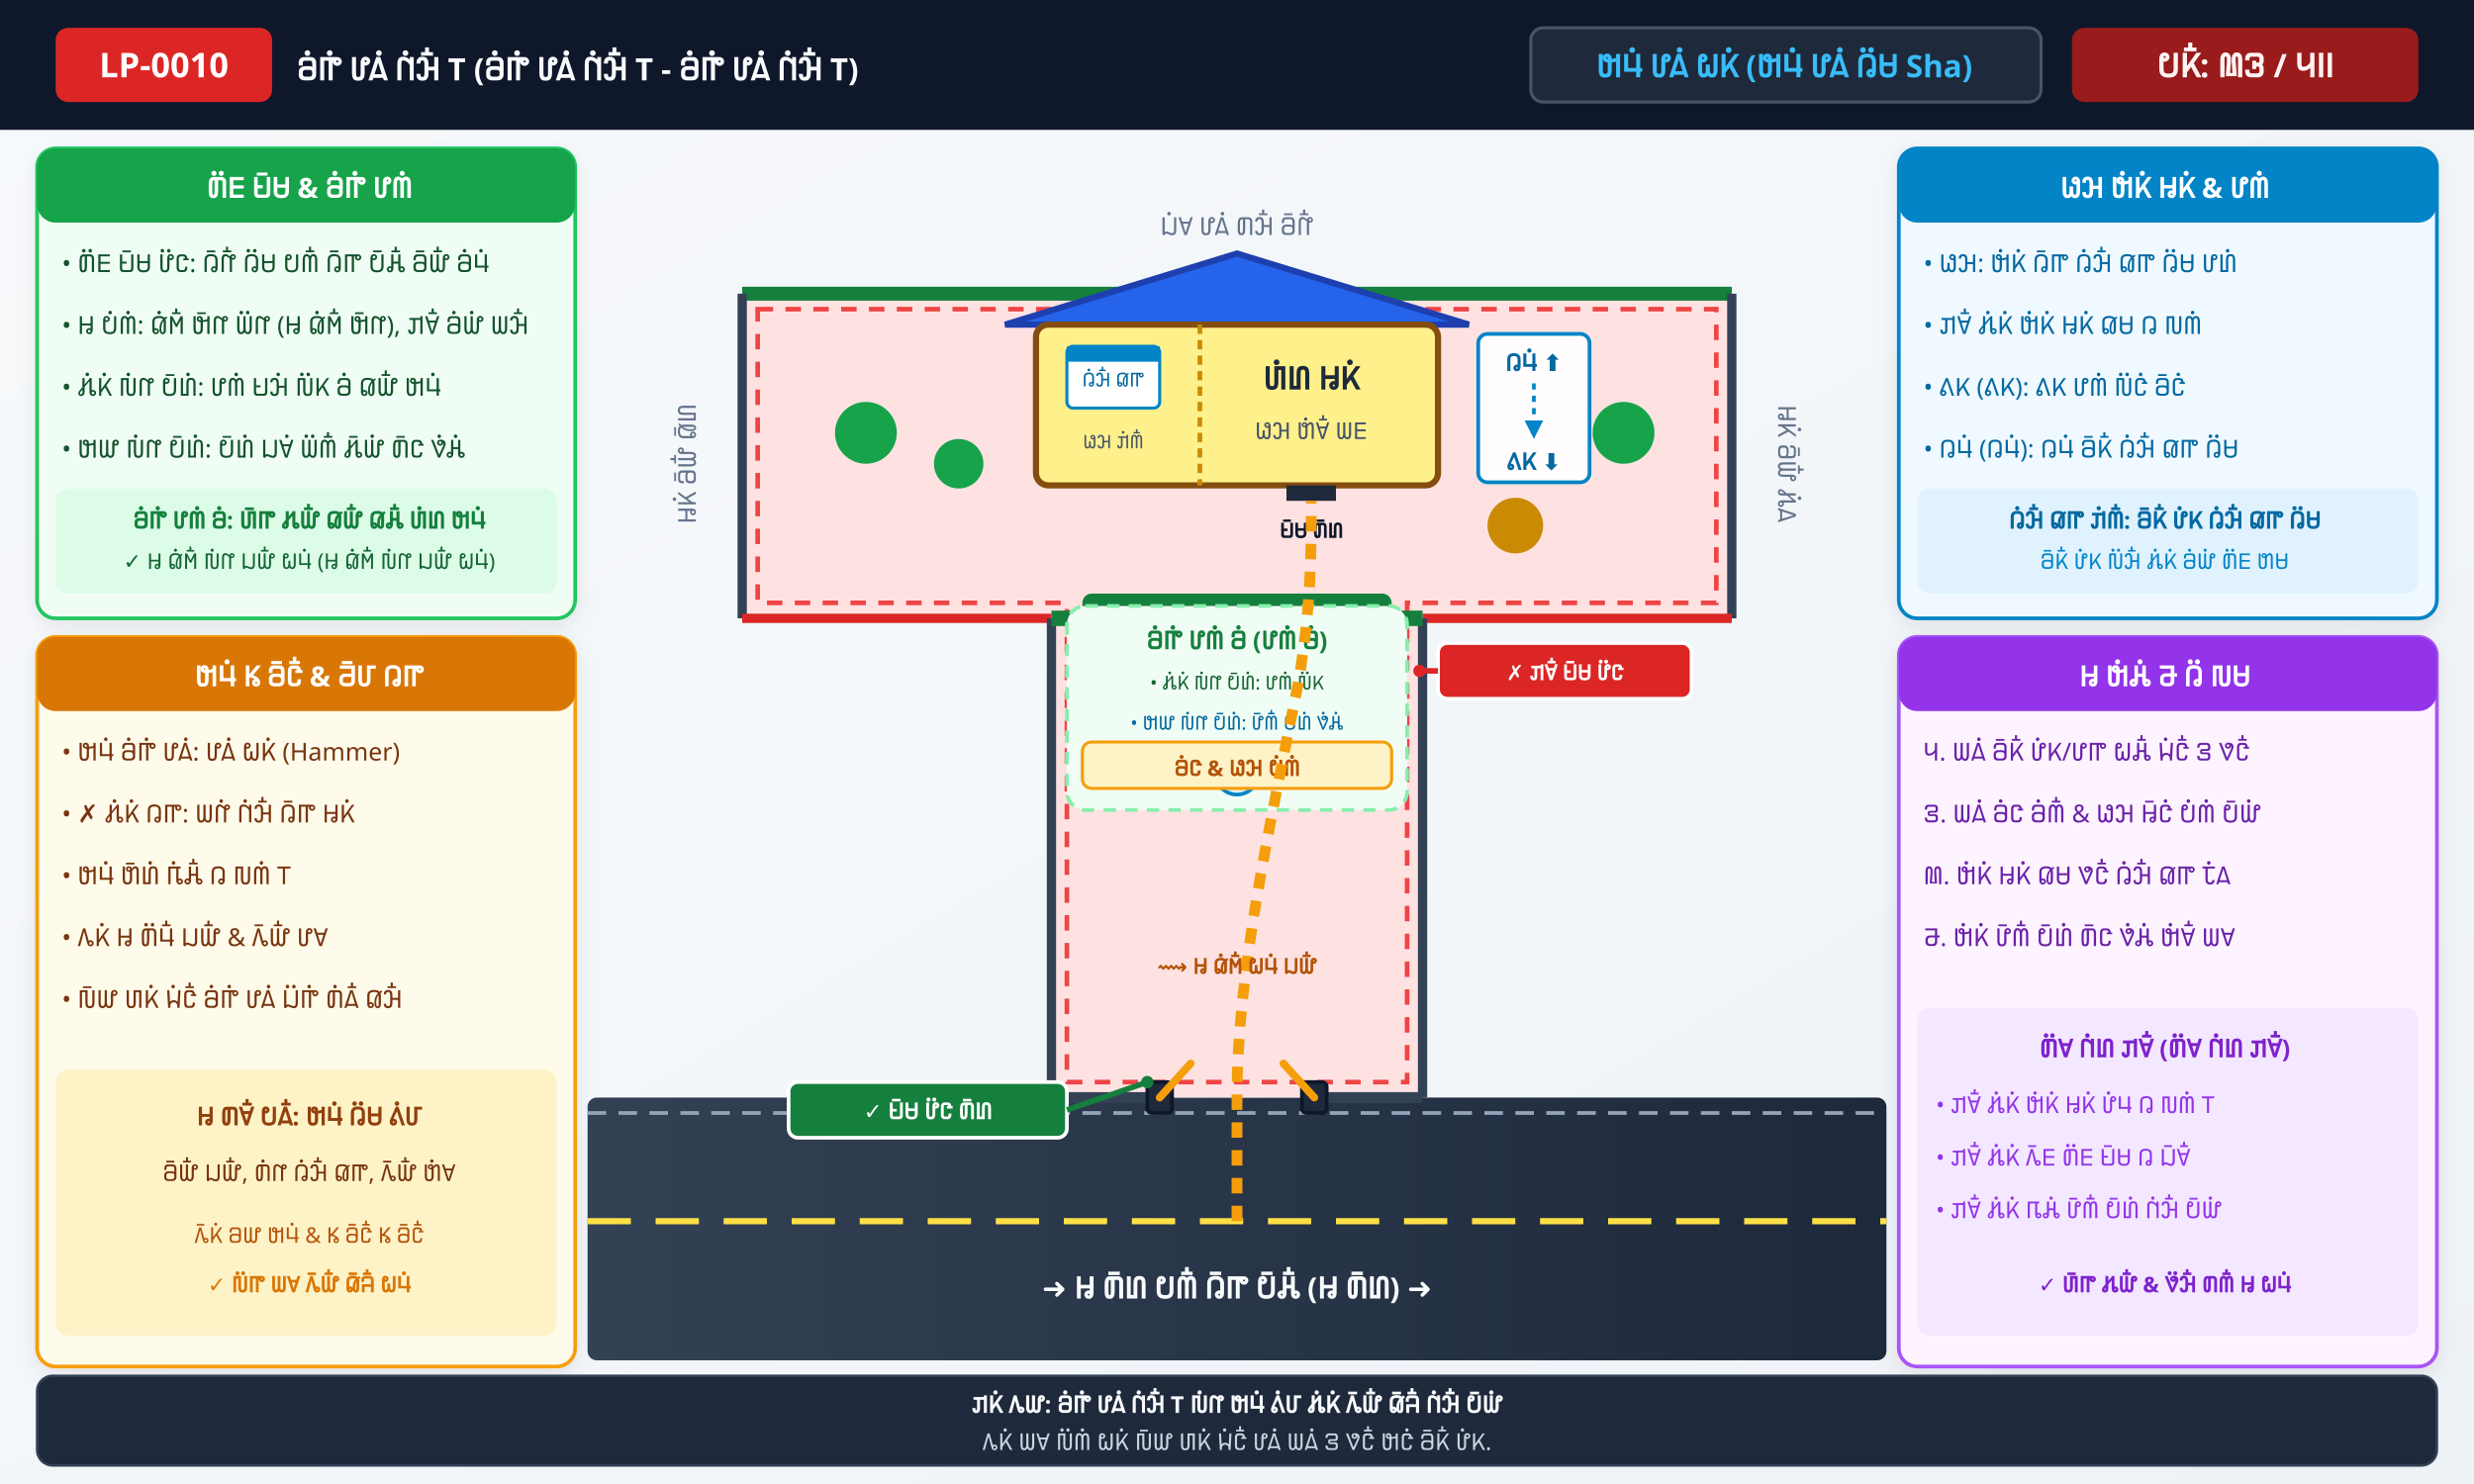
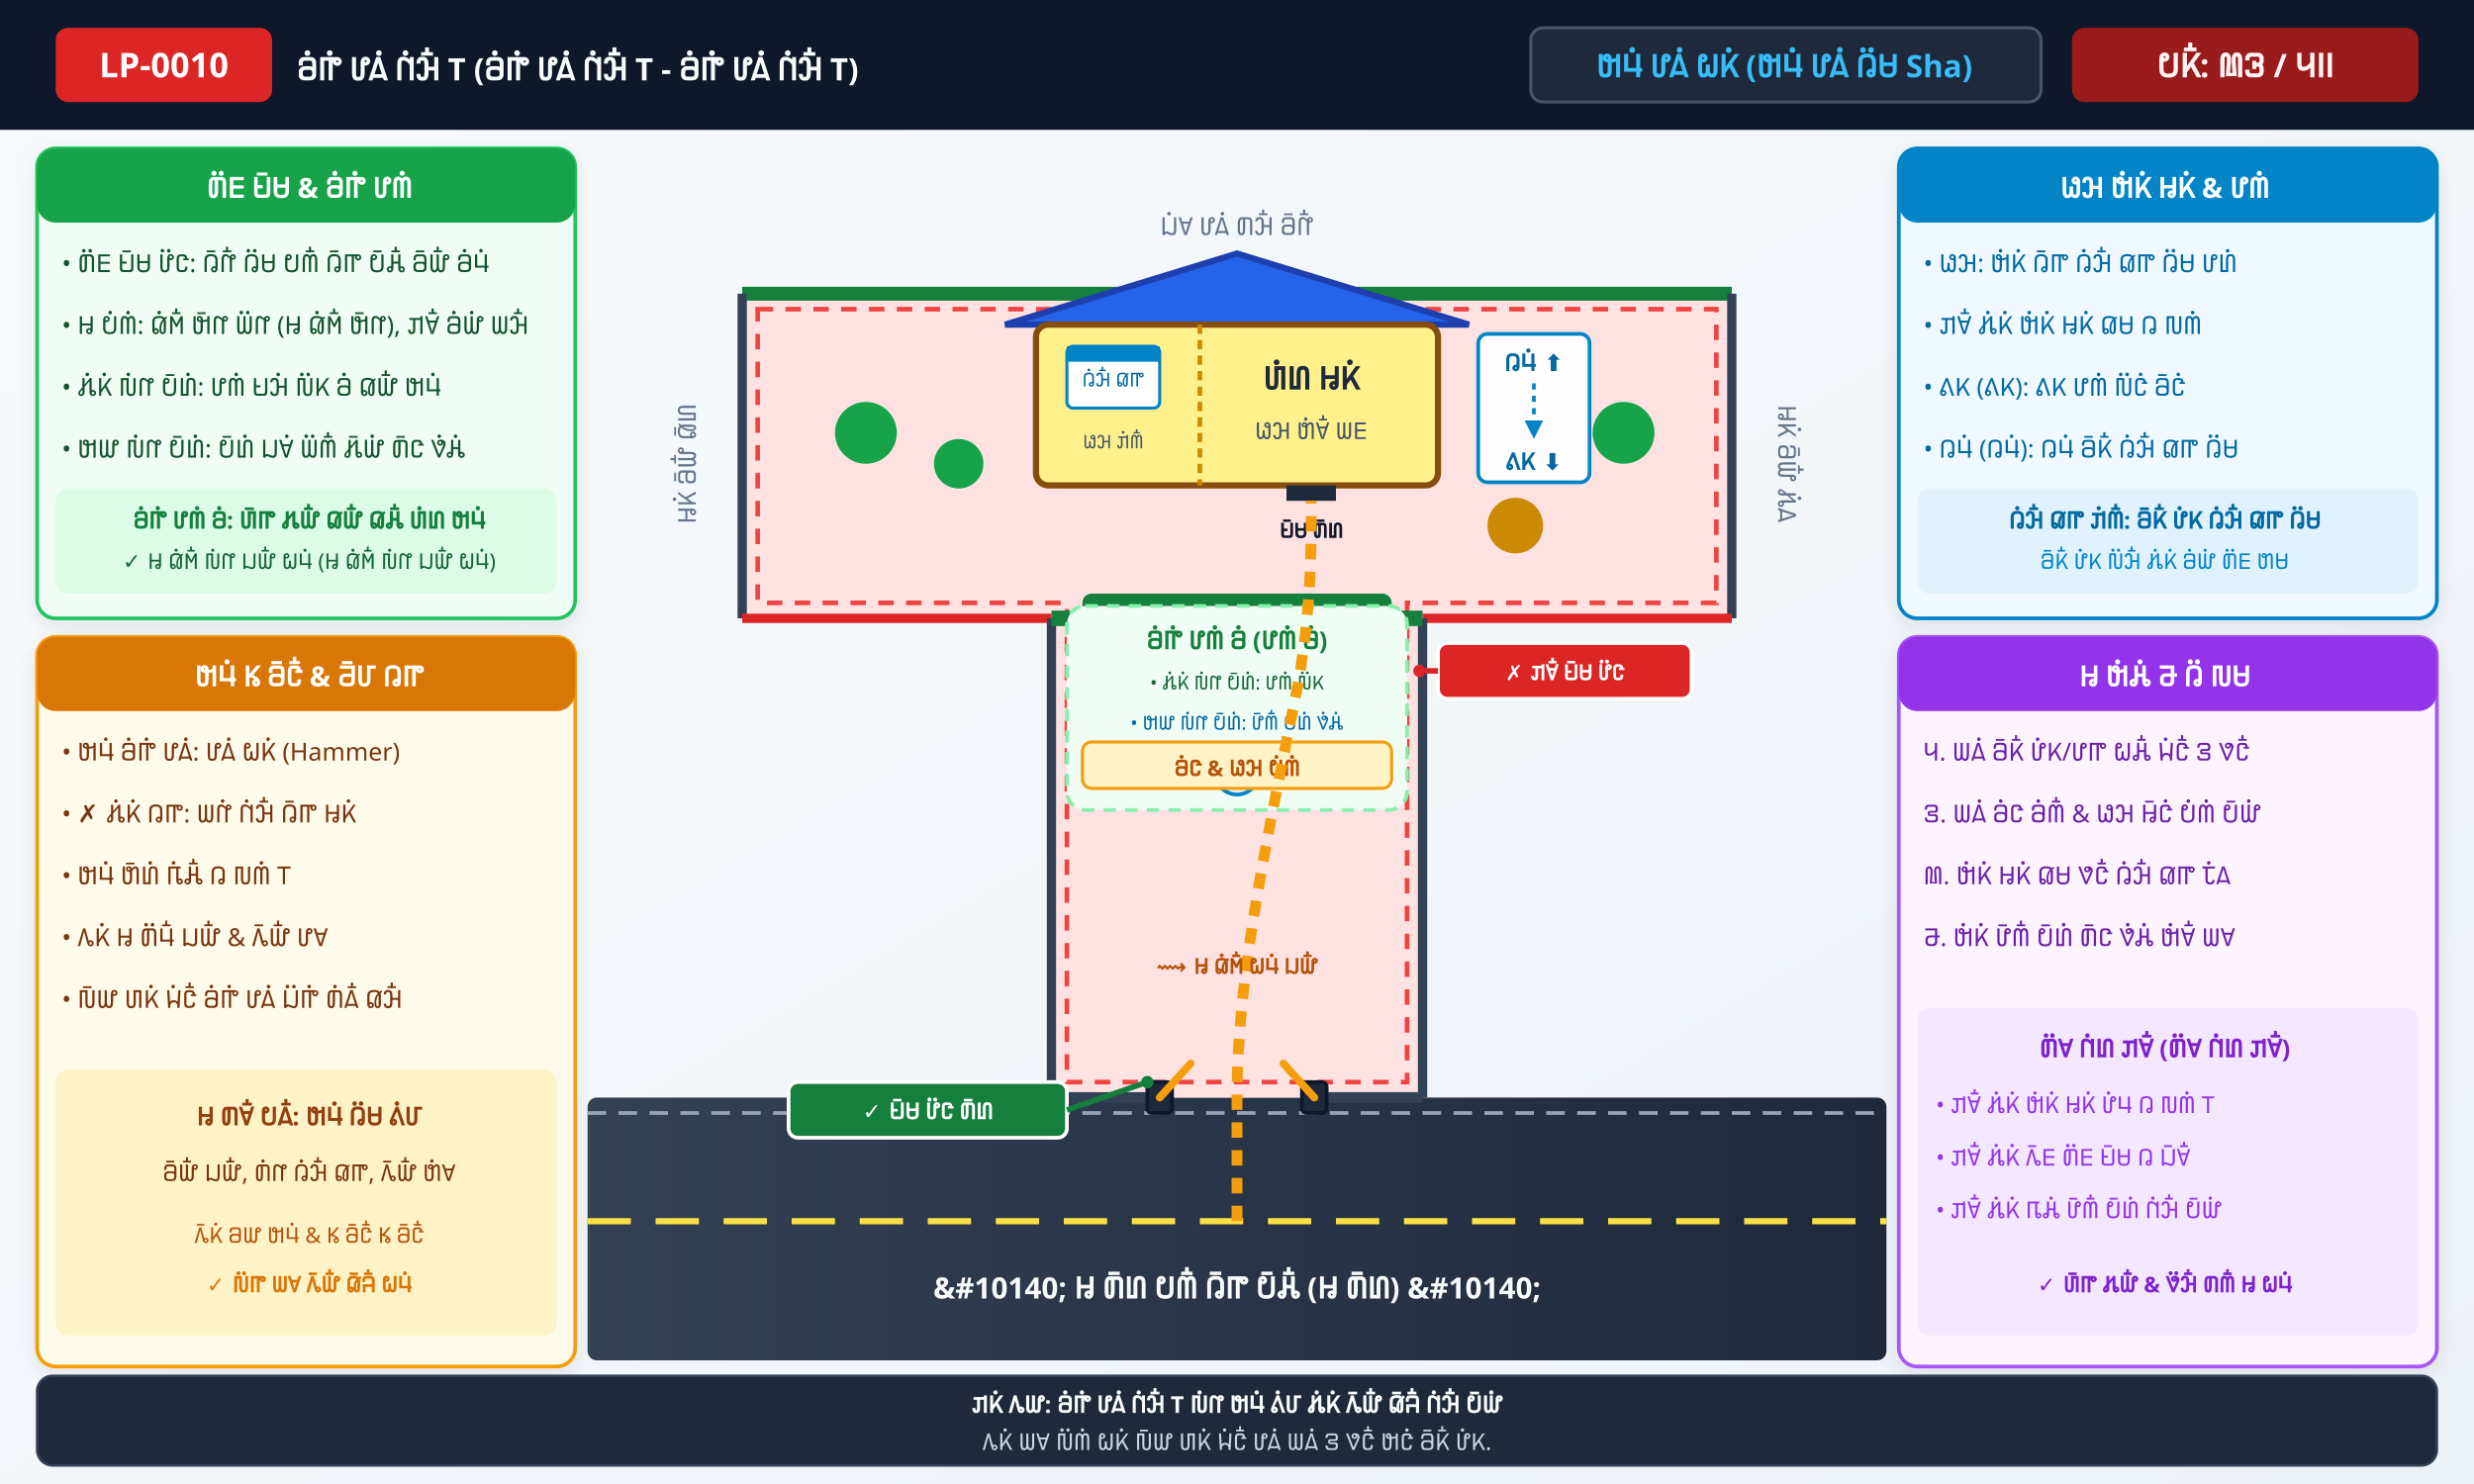
<svg xmlns="http://www.w3.org/2000/svg" viewBox="0 0 800 480" width="800" height="480">
  <defs>
    <linearGradient id="bgGrad" x1="0%" y1="0%" x2="100%" y2="100%">
      <stop offset="0%" stop-color="#F8FAFC" />
      <stop offset="100%" stop-color="#EDF2F7" />
    </linearGradient>
    <linearGradient id="roadGrad" x1="0%" y1="0%" x2="100%" y2="0%">
      <stop offset="0%" stop-color="#334155" />
      <stop offset="100%" stop-color="#1E293B" />
    </linearGradient>
    <filter id="shadow" x="-5%" y="-5%" width="110%" height="110%">
      <feDropShadow dx="0" dy="2" stdDeviation="3" flood-opacity="0.08" />
    </filter>
  </defs>
  <rect width="800" height="480" fill="url(#bgGrad)" />
  <rect x="0" y="0" width="800" height="42" fill="#0F172A" />
  <rect x="18" y="9" width="70" height="24" rx="4" fill="#DC2626" />
-   <text x="53" y="25" font-family="'Noto Sans Pahawh Hmong', sans-serif" font-weight="bold" font-size="11" fill="#FFFFFF" text-anchor="middle">LP-0010</text>
-   <text x="96" y="26" font-family="'Noto Sans Pahawh Hmong', sans-serif" font-weight="bold" font-size="10" fill="#F8FAFC">𖬖𖬰𖬟𖬰 𖬗𖬮𖬰 𖬇𖬰𖬧𖬵 T (𖬖𖬰𖬟𖬰 𖬗𖬮𖬰 𖬇𖬰𖬧𖬵 T - 𖬖𖬰𖬟𖬰 𖬗𖬮𖬰 𖬇𖬰𖬧𖬵 T)</text>
+   <text x="53" y="25" font-family="'Segoe UI', sans-serif" font-weight="bold" font-size="11" fill="#FFFFFF" text-anchor="middle">LP-0010</text>
+   <text x="96" y="26" font-family="'Noto Sans Lao', 'Segoe UI', sans-serif" font-weight="bold" font-size="10" fill="#F8FAFC">𖬖𖬰𖬟𖬰 𖬗𖬮𖬰 𖬇𖬰𖬧𖬵 T (𖬖𖬰𖬟𖬰 𖬗𖬮𖬰 𖬇𖬰𖬧𖬵 T - 𖬖𖬰𖬟𖬰 𖬗𖬮𖬰 𖬇𖬰𖬧𖬵 T)</text>
  <rect x="495" y="9" width="165" height="24" rx="4" fill="#1E293B" stroke="#475569" stroke-width="1" />
-   <text x="577" y="25" font-family="'Noto Sans Pahawh Hmong', sans-serif" font-weight="bold" font-size="10" fill="#38BDF8" text-anchor="middle">𖬓𖬥𖬰 𖬗𖬮𖬰 𖬍𖬝𖬰 (𖬓𖬥𖬰 𖬗𖬮𖬰 𖬄𖬶𖬡 Sha)</text>
+   <text x="577" y="25" font-family="'Noto Sans Lao', 'Segoe UI', sans-serif" font-weight="bold" font-size="10" fill="#38BDF8" text-anchor="middle">𖬓𖬥𖬰 𖬗𖬮𖬰 𖬍𖬝𖬰 (𖬓𖬥𖬰 𖬗𖬮𖬰 𖬄𖬶𖬡 Sha)</text>
  <rect x="670" y="9" width="112" height="24" rx="4" fill="#991B1B" />
-   <text x="726" y="25" font-family="'Noto Sans Pahawh Hmong', sans-serif" font-weight="bold" font-size="10.5" fill="#FEF2F2" text-anchor="middle">𖬈𖬝𖬵: 𖭓𖭕 / 𖭑𖭐𖭐</text>
+   <text x="726" y="25" font-family="'Noto Sans Lao', 'Segoe UI', sans-serif" font-weight="bold" font-size="10.5" fill="#FEF2F2" text-anchor="middle">𖬈𖬝𖬵: 𖭓𖭕 / 𖭑𖭐𖭐</text>
  <rect x="12" y="48" width="174" height="152" rx="6" fill="#F0FDF4" stroke="#22C55E" stroke-width="1.2" filter="url(#shadow)" />
  <rect x="12" y="48" width="174" height="24" rx="6" fill="#16A34A" />
-   <text x="100" y="64" font-family="'Noto Sans Pahawh Hmong', sans-serif" font-weight="bold" font-size="9" fill="#FFFFFF" text-anchor="middle">𖬒𖬶𖬣 𖬌𖬲𖬡 &amp; 𖬖𖬰𖬟𖬰 𖬗𖬪𖬰</text>
-   <text x="20" y="88" font-family="'Noto Sans Pahawh Hmong', sans-serif" font-size="8" fill="#14532D">• 𖬒𖬶𖬣 𖬌𖬲𖬡 𖬗𖬶𖬜: 𖬄𖬲𖬦𖬵 𖬄𖬶𖬡 𖬈𖬪𖬵 𖬄𖬲𖬟 𖬈𖬲𖬩𖬵 𖬖𖬲𖬤𖬵 𖬖𖬰𖬥𖬰</text>
-   <text x="20" y="108" font-family="'Noto Sans Pahawh Hmong', sans-serif" font-size="8" fill="#14532D">• 𖬉 𖬈𖬰𖬪𖬰: 𖬅𖬰𖬫𖬵 𖬓𖬲𖬦 𖬑𖬶𖬦 (𖬉 𖬅𖬰𖬫𖬵 𖬓𖬲𖬦), 𖬙𖬯𖬵 𖬖𖬰𖬤𖬰 𖬑𖬧𖬵</text>
-   <text x="20" y="128" font-family="'Noto Sans Pahawh Hmong', sans-serif" font-size="8" fill="#14532D">• 𖬃𖬰𖬝𖬰 𖬐𖬰𖬦 𖬈𖬲𖬞𖬰: 𖬗𖬪𖬰 𖬌𖬧𖬰 𖬐𖬶𖬝 𖬖𖬰 𖬅𖬤𖬵 𖬓𖬥𖬰</text>
-   <text x="20" y="148" font-family="'Noto Sans Pahawh Hmong', sans-serif" font-size="8" fill="#14532D">• 𖬓𖬤 𖬐𖬰𖬦 𖬈𖬲𖬞𖬰: 𖬈𖬲𖬞𖬰 𖬔𖬯𖬰 𖬑𖬶𖬪𖬵 𖬃𖬲𖬤𖬰 𖬒𖬲𖬜 𖬀𖬰𖬩𖬰</text>
+   <text x="100" y="64" font-family="'Noto Sans Lao', 'Segoe UI', sans-serif" font-weight="bold" font-size="9" fill="#FFFFFF" text-anchor="middle">𖬒𖬶𖬣 𖬌𖬲𖬡 &amp; 𖬖𖬰𖬟𖬰 𖬗𖬪𖬰</text>
+   <text x="20" y="88" font-family="'Noto Sans Lao', 'Segoe UI', sans-serif" font-size="8" fill="#14532D">• 𖬒𖬶𖬣 𖬌𖬲𖬡 𖬗𖬶𖬜: 𖬄𖬲𖬦𖬵 𖬄𖬶𖬡 𖬈𖬪𖬵 𖬄𖬲𖬟 𖬈𖬲𖬩𖬵 𖬖𖬲𖬤𖬵 𖬖𖬰𖬥𖬰</text>
+   <text x="20" y="108" font-family="'Noto Sans Lao', 'Segoe UI', sans-serif" font-size="8" fill="#14532D">• 𖬉 𖬈𖬰𖬪𖬰: 𖬅𖬰𖬫𖬵 𖬓𖬲𖬦 𖬑𖬶𖬦 (𖬉 𖬅𖬰𖬫𖬵 𖬓𖬲𖬦), 𖬙𖬯𖬵 𖬖𖬰𖬤𖬰 𖬑𖬧𖬵</text>
+   <text x="20" y="128" font-family="'Noto Sans Lao', 'Segoe UI', sans-serif" font-size="8" fill="#14532D">• 𖬃𖬰𖬝𖬰 𖬐𖬰𖬦 𖬈𖬲𖬞𖬰: 𖬗𖬪𖬰 𖬌𖬧𖬰 𖬐𖬶𖬝 𖬖𖬰 𖬅𖬤𖬵 𖬓𖬥𖬰</text>
+   <text x="20" y="148" font-family="'Noto Sans Lao', 'Segoe UI', sans-serif" font-size="8" fill="#14532D">• 𖬓𖬤 𖬐𖬰𖬦 𖬈𖬲𖬞𖬰: 𖬈𖬲𖬞𖬰 𖬔𖬯𖬰 𖬑𖬶𖬪𖬵 𖬃𖬲𖬤𖬰 𖬒𖬲𖬜 𖬀𖬰𖬩𖬰</text>
  <rect x="18" y="158" width="162" height="34" rx="4" fill="#DCFCE7" />
-   <text x="100" y="171" font-family="'Noto Sans Pahawh Hmong', sans-serif" font-weight="bold" font-size="7.5" fill="#15803D" text-anchor="middle">𖬖𖬰𖬟𖬰 𖬗𖬪𖬰 𖬖𖬰: 𖬆𖬲𖬟 𖬃𖬤𖬵 𖬅𖬤𖬵 𖬅𖬩𖬵 𖬆𖬰𖬞 𖬓𖬥𖬰</text>
-   <text x="100" y="184" font-family="'Noto Sans Pahawh Hmong', sans-serif" font-size="7" fill="#166534" text-anchor="middle">✓ 𖬉 𖬅𖬰𖬫𖬵 𖬐𖬰𖬦 𖬔𖬤𖬵 𖬍𖬥𖬰 (𖬉 𖬅𖬰𖬫𖬵 𖬐𖬰𖬦 𖬔𖬤𖬵 𖬍𖬥𖬰)</text>
+   <text x="100" y="171" font-family="'Noto Sans Lao', 'Segoe UI', sans-serif" font-weight="bold" font-size="7.5" fill="#15803D" text-anchor="middle">𖬖𖬰𖬟𖬰 𖬗𖬪𖬰 𖬖𖬰: 𖬆𖬲𖬟 𖬃𖬤𖬵 𖬅𖬤𖬵 𖬅𖬩𖬵 𖬆𖬰𖬞 𖬓𖬥𖬰</text>
+   <text x="100" y="184" font-family="'Noto Sans Lao', 'Segoe UI', sans-serif" font-size="7" fill="#166534" text-anchor="middle">✓ 𖬉 𖬅𖬰𖬫𖬵 𖬐𖬰𖬦 𖬔𖬤𖬵 𖬍𖬥𖬰 (𖬉 𖬅𖬰𖬫𖬵 𖬐𖬰𖬦 𖬔𖬤𖬵 𖬍𖬥𖬰)</text>
  <rect x="12" y="206" width="174" height="236" rx="6" fill="#FFFBEB" stroke="#F59E0B" stroke-width="1.2" filter="url(#shadow)" />
  <rect x="12" y="206" width="174" height="24" rx="6" fill="#D97706" />
-   <text x="100" y="222" font-family="'Noto Sans Pahawh Hmong', sans-serif" font-weight="bold" font-size="9" fill="#FFFFFF" text-anchor="middle">𖬓𖬥𖬰 𖭘 𖬖𖬲𖬜𖬵 &amp; 𖬁𖬲𖬬 𖬄𖬟</text>
-   <text x="20" y="246" font-family="'Noto Sans Pahawh Hmong', sans-serif" font-size="8" fill="#78350F">• 𖬓𖬥𖬰 𖬖𖬰𖬟𖬰 𖬗𖬮𖬰: 𖬗𖬮𖬰 𖬍𖬝𖬰 (Hammer)</text>
-   <text x="20" y="266" font-family="'Noto Sans Pahawh Hmong', sans-serif" font-size="8" fill="#78350F">• ✗ 𖬃𖬰𖬝𖬰 𖬄𖬟: 𖬑𖬦𖬰 𖬇𖬰𖬧𖬵 𖬄𖬲𖬟 𖬉𖬝𖬰</text>
-   <text x="20" y="286" font-family="'Noto Sans Pahawh Hmong', sans-serif" font-size="8" fill="#78350F">• 𖬓𖬥𖬰 𖬋𖬲𖬞𖬰 𖬎𖬰𖬩𖬵 𖬄 𖬐𖬪𖬰 T</text>
-   <text x="20" y="306" font-family="'Noto Sans Pahawh Hmong', sans-serif" font-size="8" fill="#78350F">• 𖬂𖬝𖬰 𖬉 𖬒𖬶𖬥𖬵 𖬔𖬤𖬵 &amp; 𖬂𖬲𖬤𖬵 𖬗𖬯</text>
-   <text x="20" y="326" font-family="'Noto Sans Pahawh Hmong', sans-serif" font-size="8" fill="#78350F">• 𖬐𖬲𖬤 𖬆𖬝𖬰 𖬊𖬰𖬜𖬵 𖬖𖬰𖬟𖬰 𖬗𖬮𖬰 𖬔𖬶𖬟𖬰 𖬒𖬰𖬮𖬵 𖬅𖬧𖬵</text>
+   <text x="100" y="222" font-family="'Noto Sans Lao', 'Segoe UI', sans-serif" font-weight="bold" font-size="9" fill="#FFFFFF" text-anchor="middle">𖬓𖬥𖬰 𖭘 𖬖𖬲𖬜𖬵 &amp; 𖬁𖬲𖬬 𖬄𖬟</text>
+   <text x="20" y="246" font-family="'Noto Sans Lao', 'Segoe UI', sans-serif" font-size="8" fill="#78350F">• 𖬓𖬥𖬰 𖬖𖬰𖬟𖬰 𖬗𖬮𖬰: 𖬗𖬮𖬰 𖬍𖬝𖬰 (Hammer)</text>
+   <text x="20" y="266" font-family="'Noto Sans Lao', 'Segoe UI', sans-serif" font-size="8" fill="#78350F">• ✗ 𖬃𖬰𖬝𖬰 𖬄𖬟: 𖬑𖬦𖬰 𖬇𖬰𖬧𖬵 𖬄𖬲𖬟 𖬉𖬝𖬰</text>
+   <text x="20" y="286" font-family="'Noto Sans Lao', 'Segoe UI', sans-serif" font-size="8" fill="#78350F">• 𖬓𖬥𖬰 𖬋𖬲𖬞𖬰 𖬎𖬰𖬩𖬵 𖬄 𖬐𖬪𖬰 T</text>
+   <text x="20" y="306" font-family="'Noto Sans Lao', 'Segoe UI', sans-serif" font-size="8" fill="#78350F">• 𖬂𖬝𖬰 𖬉 𖬒𖬶𖬥𖬵 𖬔𖬤𖬵 &amp; 𖬂𖬲𖬤𖬵 𖬗𖬯</text>
+   <text x="20" y="326" font-family="'Noto Sans Lao', 'Segoe UI', sans-serif" font-size="8" fill="#78350F">• 𖬐𖬲𖬤 𖬆𖬝𖬰 𖬊𖬰𖬜𖬵 𖬖𖬰𖬟𖬰 𖬗𖬮𖬰 𖬔𖬶𖬟𖬰 𖬒𖬰𖬮𖬵 𖬅𖬧𖬵</text>
  <rect x="18" y="346" width="162" height="86" rx="4" fill="#FEF3C7" />
-   <text x="100" y="364" font-family="'Noto Sans Pahawh Hmong', sans-serif" font-weight="bold" font-size="8" fill="#92400E" text-anchor="middle">𖬉 𖬒𖬯𖬵 𖬈𖬮𖬵: 𖬓𖬥𖬰 𖬄𖬶𖬡 𖬕𖬰𖬬</text>
-   <text x="100" y="382" font-family="'Noto Sans Pahawh Hmong', sans-serif" font-size="7.5" fill="#78350F" text-anchor="middle">𖬖𖬲𖬤𖬵 𖬔𖬤𖬵, 𖬒𖬰𖬦 𖬄𖬰𖬧𖬵 𖬅𖬟, 𖬂𖬲𖬤𖬵 𖬋𖬰𖬯</text>
-   <text x="100" y="402" font-family="'Noto Sans Pahawh Hmong', sans-serif" font-size="7" fill="#B45309" text-anchor="middle">𖬂𖬲𖬝𖬰 𖬖𖬤 𖬓𖬥𖬰 &amp; 𖭘 𖬖𖬲𖬜𖬵 𖭘 𖬖𖬲𖬜𖬵</text>
-   <text x="100" y="418" font-family="'Noto Sans Pahawh Hmong', sans-serif" font-weight="bold" font-size="7" fill="#D97706" text-anchor="middle">✓ 𖬐𖬶𖬟 𖬑𖬯 𖬂𖬲𖬤𖬵 𖬅𖬲𖬨𖬵 𖬍𖬥𖬰</text>
+   <text x="100" y="364" font-family="'Noto Sans Lao', 'Segoe UI', sans-serif" font-weight="bold" font-size="8" fill="#92400E" text-anchor="middle">𖬉 𖬒𖬯𖬵 𖬈𖬮𖬵: 𖬓𖬥𖬰 𖬄𖬶𖬡 𖬕𖬰𖬬</text>
+   <text x="100" y="382" font-family="'Noto Sans Lao', 'Segoe UI', sans-serif" font-size="7.5" fill="#78350F" text-anchor="middle">𖬖𖬲𖬤𖬵 𖬔𖬤𖬵, 𖬒𖬰𖬦 𖬄𖬰𖬧𖬵 𖬅𖬟, 𖬂𖬲𖬤𖬵 𖬋𖬰𖬯</text>
+   <text x="100" y="402" font-family="'Noto Sans Lao', 'Segoe UI', sans-serif" font-size="7" fill="#B45309" text-anchor="middle">𖬂𖬲𖬝𖬰 𖬖𖬤 𖬓𖬥𖬰 &amp; 𖭘 𖬖𖬲𖬜𖬵 𖭘 𖬖𖬲𖬜𖬵</text>
+   <text x="100" y="418" font-family="'Noto Sans Lao', 'Segoe UI', sans-serif" font-weight="bold" font-size="7" fill="#D97706" text-anchor="middle">✓ 𖬐𖬶𖬟 𖬑𖬯 𖬂𖬲𖬤𖬵 𖬅𖬲𖬨𖬵 𖬍𖬥𖬰</text>
  <rect x="614" y="48" width="174" height="152" rx="6" fill="#F0F9FF" stroke="#0284C7" stroke-width="1.2" filter="url(#shadow)" />
  <rect x="614" y="48" width="174" height="24" rx="6" fill="#0284C7" />
-   <text x="700" y="64" font-family="'Noto Sans Pahawh Hmong', sans-serif" font-weight="bold" font-size="9" fill="#FFFFFF" text-anchor="middle">𖬏𖬧 𖬓𖬰𖬝𖬰 𖬉𖬝𖬰 &amp; 𖬗𖬪𖬰</text>
-   <text x="622" y="88" font-family="'Noto Sans Pahawh Hmong', sans-serif" font-size="8" fill="#0369A1">• 𖬏𖬧: 𖬓𖬰𖬝𖬰 𖬄𖬲𖬟 𖬄𖬰𖬧𖬵 𖬅𖬟 𖬄𖬶𖬡 𖬗𖬞𖬰</text>
-   <text x="622" y="108" font-family="'Noto Sans Pahawh Hmong', sans-serif" font-size="8" fill="#0369A1">• 𖬙𖬯𖬵 𖬃𖬰𖬝𖬰 𖬓𖬰𖬝𖬰 𖬉𖬝𖬰 𖬅𖬡 𖬄 𖬐𖬪𖬰</text>
-   <text x="622" y="128" font-family="'Noto Sans Pahawh Hmong', sans-serif" font-size="8" fill="#0369A1">• 𖬕𖬝 (𖬕𖬝): 𖬕𖬝 𖬗𖬪𖬰 𖬐𖬶𖬜𖬰 𖬖𖬲𖬜𖬰</text>
-   <text x="622" y="148" font-family="'Noto Sans Pahawh Hmong', sans-serif" font-size="8" fill="#0369A1">• 𖬄𖬥𖬰 (𖬄𖬥𖬰): 𖬄𖬥𖬰 𖬖𖬲𖬝𖬵 𖬄𖬰𖬧𖬵 𖬅𖬟 𖬄𖬶𖬡</text>
+   <text x="700" y="64" font-family="'Noto Sans Lao', 'Segoe UI', sans-serif" font-weight="bold" font-size="9" fill="#FFFFFF" text-anchor="middle">𖬏𖬧 𖬓𖬰𖬝𖬰 𖬉𖬝𖬰 &amp; 𖬗𖬪𖬰</text>
+   <text x="622" y="88" font-family="'Noto Sans Lao', 'Segoe UI', sans-serif" font-size="8" fill="#0369A1">• 𖬏𖬧: 𖬓𖬰𖬝𖬰 𖬄𖬲𖬟 𖬄𖬰𖬧𖬵 𖬅𖬟 𖬄𖬶𖬡 𖬗𖬞𖬰</text>
+   <text x="622" y="108" font-family="'Noto Sans Lao', 'Segoe UI', sans-serif" font-size="8" fill="#0369A1">• 𖬙𖬯𖬵 𖬃𖬰𖬝𖬰 𖬓𖬰𖬝𖬰 𖬉𖬝𖬰 𖬅𖬡 𖬄 𖬐𖬪𖬰</text>
+   <text x="622" y="128" font-family="'Noto Sans Lao', 'Segoe UI', sans-serif" font-size="8" fill="#0369A1">• 𖬕𖬝 (𖬕𖬝): 𖬕𖬝 𖬗𖬪𖬰 𖬐𖬶𖬜𖬰 𖬖𖬲𖬜𖬰</text>
+   <text x="622" y="148" font-family="'Noto Sans Lao', 'Segoe UI', sans-serif" font-size="8" fill="#0369A1">• 𖬄𖬥𖬰 (𖬄𖬥𖬰): 𖬄𖬥𖬰 𖬖𖬲𖬝𖬵 𖬄𖬰𖬧𖬵 𖬅𖬟 𖬄𖬶𖬡</text>
  <rect x="620" y="158" width="162" height="34" rx="4" fill="#E0F2FE" />
-   <text x="700" y="171" font-family="'Noto Sans Pahawh Hmong', sans-serif" font-weight="bold" font-size="7.5" fill="#0369A1" text-anchor="middle">𖬄𖬰𖬧𖬵 𖬅𖬟 𖬙𖬰𖬪𖬵: 𖬖𖬲𖬝𖬵 𖬗𖬰𖬝 𖬄𖬰𖬧𖬵 𖬅𖬟 𖬄𖬶𖬡</text>
-   <text x="700" y="184" font-family="'Noto Sans Pahawh Hmong', sans-serif" font-size="7" fill="#0284C7" text-anchor="middle">𖬖𖬲𖬝𖬵 𖬗𖬰𖬝 𖬐𖬶𖬧𖬵 𖬃𖬰𖬝𖬰 𖬖𖬰𖬤𖬰 𖬒𖬶𖬣 𖬋𖬡</text>
+   <text x="700" y="171" font-family="'Noto Sans Lao', 'Segoe UI', sans-serif" font-weight="bold" font-size="7.5" fill="#0369A1" text-anchor="middle">𖬄𖬰𖬧𖬵 𖬅𖬟 𖬙𖬰𖬪𖬵: 𖬖𖬲𖬝𖬵 𖬗𖬰𖬝 𖬄𖬰𖬧𖬵 𖬅𖬟 𖬄𖬶𖬡</text>
+   <text x="700" y="184" font-family="'Noto Sans Lao', 'Segoe UI', sans-serif" font-size="7" fill="#0284C7" text-anchor="middle">𖬖𖬲𖬝𖬵 𖬗𖬰𖬝 𖬐𖬶𖬧𖬵 𖬃𖬰𖬝𖬰 𖬖𖬰𖬤𖬰 𖬒𖬶𖬣 𖬋𖬡</text>
  <rect x="614" y="206" width="174" height="236" rx="6" fill="#FDF4FF" stroke="#A855F7" stroke-width="1.2" filter="url(#shadow)" />
  <rect x="614" y="206" width="174" height="24" rx="6" fill="#9333EA" />
-   <text x="700" y="222" font-family="'Noto Sans Pahawh Hmong', sans-serif" font-weight="bold" font-size="9" fill="#FFFFFF" text-anchor="middle">𖬉 𖬓𖬰𖬩𖬰 𖭔 𖬄𖬶 𖬐𖬡</text>
-   <text x="622" y="246" font-family="'Noto Sans Pahawh Hmong', sans-serif" font-size="8" fill="#6B21A8">𖭑. 𖬑𖬮𖬰 𖬖𖬲𖬝𖬵 𖬗𖬰𖬝/𖬗𖬟 𖬍𖬩𖬵 𖬊𖬰𖬜𖬵 𖭒 𖬀𖬜𖬵</text>
-   <text x="622" y="266" font-family="'Noto Sans Pahawh Hmong', sans-serif" font-size="8" fill="#6B21A8">𖭒. 𖬑𖬮𖬰 𖬖𖬰𖬜 𖬖𖬰𖬪𖬵 &amp; 𖬏𖬧 𖬉𖬲𖬜𖬰 𖬈𖬰𖬪𖬰 𖬈𖬲𖬤𖬰</text>
-   <text x="622" y="286" font-family="'Noto Sans Pahawh Hmong', sans-serif" font-size="8" fill="#6B21A8">𖭓. 𖬓𖬰𖬝𖬰 𖬉𖬝𖬰 𖬅𖬡 𖬀𖬜𖬵 𖬄𖬰𖬧𖬵 𖬅𖬟 𖬘𖬰𖬮</text>
-   <text x="622" y="306" font-family="'Noto Sans Pahawh Hmong', sans-serif" font-size="8" fill="#6B21A8">𖭔. 𖬓𖬰𖬝𖬰 𖬗𖬲𖬪𖬵 𖬈𖬲𖬞𖬰 𖬒𖬲𖬜 𖬀𖬰𖬩𖬰 𖬓𖬰𖬯𖬵 𖬑𖬯</text>
+   <text x="700" y="222" font-family="'Noto Sans Lao', 'Segoe UI', sans-serif" font-weight="bold" font-size="9" fill="#FFFFFF" text-anchor="middle">𖬉 𖬓𖬰𖬩𖬰 𖭔 𖬄𖬶 𖬐𖬡</text>
+   <text x="622" y="246" font-family="'Noto Sans Lao', 'Segoe UI', sans-serif" font-size="8" fill="#6B21A8">𖭑. 𖬑𖬮𖬰 𖬖𖬲𖬝𖬵 𖬗𖬰𖬝/𖬗𖬟 𖬍𖬩𖬵 𖬊𖬰𖬜𖬵 𖭒 𖬀𖬜𖬵</text>
+   <text x="622" y="266" font-family="'Noto Sans Lao', 'Segoe UI', sans-serif" font-size="8" fill="#6B21A8">𖭒. 𖬑𖬮𖬰 𖬖𖬰𖬜 𖬖𖬰𖬪𖬵 &amp; 𖬏𖬧 𖬉𖬲𖬜𖬰 𖬈𖬰𖬪𖬰 𖬈𖬲𖬤𖬰</text>
+   <text x="622" y="286" font-family="'Noto Sans Lao', 'Segoe UI', sans-serif" font-size="8" fill="#6B21A8">𖭓. 𖬓𖬰𖬝𖬰 𖬉𖬝𖬰 𖬅𖬡 𖬀𖬜𖬵 𖬄𖬰𖬧𖬵 𖬅𖬟 𖬘𖬰𖬮</text>
+   <text x="622" y="306" font-family="'Noto Sans Lao', 'Segoe UI', sans-serif" font-size="8" fill="#6B21A8">𖭔. 𖬓𖬰𖬝𖬰 𖬗𖬲𖬪𖬵 𖬈𖬲𖬞𖬰 𖬒𖬲𖬜 𖬀𖬰𖬩𖬰 𖬓𖬰𖬯𖬵 𖬑𖬯</text>
  <rect x="620" y="326" width="162" height="106" rx="4" fill="#F3E8FF" />
-   <text x="700" y="342" font-family="'Noto Sans Pahawh Hmong', sans-serif" font-weight="bold" font-size="8" fill="#7E22CE" text-anchor="middle">𖬒𖬶𖬯 𖬇𖬰𖬞 𖬙𖬯𖬵 (𖬒𖬶𖬯 𖬇𖬰𖬞 𖬙𖬯𖬵)</text>
-   <text x="626" y="360" font-family="'Noto Sans Pahawh Hmong', sans-serif" font-size="7.5" fill="#9333EA">• 𖬙𖬯𖬵 𖬃𖬰𖬝𖬰 𖬓𖬰𖬝𖬰 𖬉𖬝𖬰 𖬗𖬰𖬥 𖬄 𖬐𖬪𖬰 T</text>
-   <text x="626" y="377" font-family="'Noto Sans Pahawh Hmong', sans-serif" font-size="7.5" fill="#9333EA">• 𖬙𖬯𖬵 𖬃𖬰𖬝𖬰 𖬂𖬲𖬣 𖬒𖬶𖬣 𖬌𖬲𖬡 𖬄 𖬔𖬲𖬯𖬵</text>
-   <text x="626" y="394" font-family="'Noto Sans Pahawh Hmong', sans-serif" font-size="7.5" fill="#9333EA">• 𖬙𖬯𖬵 𖬃𖬰𖬝𖬰 𖬎𖬩𖬰 𖬗𖬲𖬪𖬵 𖬈𖬲𖬞𖬰 𖬇𖬰𖬧𖬵 𖬈𖬲𖬤𖬰</text>
-   <text x="700" y="418" font-family="'Noto Sans Pahawh Hmong', sans-serif" font-weight="bold" font-size="7" fill="#7E22CE" text-anchor="middle">✓ 𖬆𖬲𖬟 𖬃𖬤𖬵 &amp; 𖬀𖬶𖬧𖬵 𖬒𖬪𖬵 𖬉 𖬍𖬥𖬰</text>
+   <text x="700" y="342" font-family="'Noto Sans Lao', 'Segoe UI', sans-serif" font-weight="bold" font-size="8" fill="#7E22CE" text-anchor="middle">𖬒𖬶𖬯 𖬇𖬰𖬞 𖬙𖬯𖬵 (𖬒𖬶𖬯 𖬇𖬰𖬞 𖬙𖬯𖬵)</text>
+   <text x="626" y="360" font-family="'Noto Sans Lao', 'Segoe UI', sans-serif" font-size="7.5" fill="#9333EA">• 𖬙𖬯𖬵 𖬃𖬰𖬝𖬰 𖬓𖬰𖬝𖬰 𖬉𖬝𖬰 𖬗𖬰𖬥 𖬄 𖬐𖬪𖬰 T</text>
+   <text x="626" y="377" font-family="'Noto Sans Lao', 'Segoe UI', sans-serif" font-size="7.5" fill="#9333EA">• 𖬙𖬯𖬵 𖬃𖬰𖬝𖬰 𖬂𖬲𖬣 𖬒𖬶𖬣 𖬌𖬲𖬡 𖬄 𖬔𖬲𖬯𖬵</text>
+   <text x="626" y="394" font-family="'Noto Sans Lao', 'Segoe UI', sans-serif" font-size="7.5" fill="#9333EA">• 𖬙𖬯𖬵 𖬃𖬰𖬝𖬰 𖬎𖬩𖬰 𖬗𖬲𖬪𖬵 𖬈𖬲𖬞𖬰 𖬇𖬰𖬧𖬵 𖬈𖬲𖬤𖬰</text>
+   <text x="700" y="418" font-family="'Noto Sans Lao', 'Segoe UI', sans-serif" font-weight="bold" font-size="7" fill="#7E22CE" text-anchor="middle">✓ 𖬆𖬲𖬟 𖬃𖬤𖬵 &amp; 𖬀𖬶𖬧𖬵 𖬒𖬪𖬵 𖬉 𖬍𖬥𖬰</text>
  <rect x="190" y="355" width="420" height="85" fill="url(#roadGrad)" rx="3" />
  <line x1="190" y1="395" x2="610" y2="395" stroke="#FDE047" stroke-width="2" stroke-dasharray="14,8" />
  <line x1="190" y1="360" x2="610" y2="360" stroke="#94A3B8" stroke-width="1.2" stroke-dasharray="6,4" />
-   <text x="400" y="420" font-family="'Noto Sans Pahawh Hmong', sans-serif" font-weight="bold" font-size="9.5" fill="#F8FAFC" text-anchor="middle">➜ 𖬉 𖬒𖬲𖬞 𖬈𖬪𖬵 𖬄𖬲𖬟 𖬈𖬲𖬩𖬵 (𖬉 𖬒𖬲𖬞) ➜</text>
+   <text x="400" y="420" font-family="'Noto Sans Lao', 'Segoe UI', sans-serif" font-weight="bold" font-size="9.5" fill="#F8FAFC" text-anchor="middle">&amp;#10140; 𖬉 𖬒𖬲𖬞 𖬈𖬪𖬵 𖬄𖬲𖬟 𖬈𖬲𖬩𖬵 (𖬉 𖬒𖬲𖬞) &amp;#10140;</text>
  <g>
-     <text x="400" y="76" font-family="'Noto Sans Pahawh Hmong', sans-serif" font-size="8" fill="#64748B" text-anchor="middle">𖬔𖬰𖬯 𖬗𖬮𖬰 𖬒𖬧𖬵 𖬖𖬲𖬦𖬵</text>
-     <text x="225" y="150" font-family="'Noto Sans Pahawh Hmong', sans-serif" font-size="8" fill="#64748B" text-anchor="middle" transform="rotate(-90 225 150)">𖬉𖬝𖬰 𖬖𖬲𖬤𖬵 𖬅𖬲𖬞</text>
-     <text x="575" y="150" font-family="'Noto Sans Pahawh Hmong', sans-serif" font-size="8" fill="#64748B" text-anchor="middle" transform="rotate(90 575 150)">𖬉𖬝𖬰 𖬖𖬲𖬤𖬵 𖬃𖬰𖬮</text>
+     <text x="400" y="76" font-family="'Noto Sans Lao', 'Segoe UI', sans-serif" font-size="8" fill="#64748B" text-anchor="middle">𖬔𖬰𖬯 𖬗𖬮𖬰 𖬒𖬧𖬵 𖬖𖬲𖬦𖬵</text>
+     <text x="225" y="150" font-family="'Noto Sans Lao', 'Segoe UI', sans-serif" font-size="8" fill="#64748B" text-anchor="middle" transform="rotate(-90 225 150)">𖬉𖬝𖬰 𖬖𖬲𖬤𖬵 𖬅𖬲𖬞</text>
+     <text x="575" y="150" font-family="'Noto Sans Lao', 'Segoe UI', sans-serif" font-size="8" fill="#64748B" text-anchor="middle" transform="rotate(90 575 150)">𖬉𖬝𖬰 𖬖𖬲𖬤𖬵 𖬃𖬰𖬮</text>
    <polygon points="240,95 560,95 560,200 460,200 460,355 340,355 340,200 240,200" fill="#FEE2E2" />
    <polygon points="245,100 555,100 555,195 455,195 455,350 345,350 345,195 245,195" fill="none" stroke="#EF4444" stroke-width="1.5" stroke-dasharray="5,4" />
    <line x1="240" y1="95" x2="560" y2="95" stroke="#15803D" stroke-width="4.5" />
    <line x1="240" y1="95" x2="240" y2="200" stroke="#334155" stroke-width="3" />
    <line x1="240" y1="200" x2="340" y2="200" stroke="#DC2626" stroke-width="3" />
    <line x1="340" y1="200" x2="340" y2="355" stroke="#334155" stroke-width="3" />
    <line x1="560" y1="95" x2="560" y2="200" stroke="#334155" stroke-width="3" />
    <line x1="560" y1="200" x2="460" y2="200" stroke="#DC2626" stroke-width="3" />
    <line x1="460" y1="200" x2="460" y2="355" stroke="#334155" stroke-width="3" />
    <line x1="340" y1="200" x2="460" y2="200" stroke="#15803D" stroke-width="5" />
    <rect x="350" y="192" width="100" height="15" rx="3" fill="#15803D" />
-     <text x="400" y="203" font-family="'Noto Sans Pahawh Hmong', sans-serif" font-weight="bold" font-size="7" fill="#FFFFFF" text-anchor="middle">𖬖𖬲𖬝𖬵 𖬗𖬰𖬝 𖬊𖬰𖬜𖬵 𖬗𖬮𖬰</text>
+     <text x="400" y="203" font-family="'Noto Sans Lao', 'Segoe UI', sans-serif" font-weight="bold" font-size="7" fill="#FFFFFF" text-anchor="middle">𖬖𖬲𖬝𖬵 𖬗𖬰𖬝 𖬊𖬰𖬜𖬵 𖬗𖬮𖬰</text>
    <polygon points="325,105 400,82 475,105" fill="#2563EB" stroke="#1E40AF" stroke-width="2" />
    <rect x="335" y="105" width="130" height="52" fill="#FEF08A" stroke="#854D0E" stroke-width="2" rx="4" />
    <line x1="388" y1="105" x2="388" y2="157" stroke="#CA8A04" stroke-width="1.5" stroke-dasharray="3,2" />
    <rect x="345" y="112" width="30" height="20" rx="2" fill="#FFFFFF" stroke="#0284C7" stroke-width="1" />
    <rect x="345" y="112" width="30" height="5" fill="#0284C7" />
-     <text x="360" y="125" font-family="'Noto Sans Pahawh Hmong', sans-serif" font-size="6.2" fill="#0369A1" text-anchor="middle">𖬄𖬰𖬧𖬵 𖬅𖬟</text>
-     <text x="360" y="145" font-family="'Noto Sans Pahawh Hmong', sans-serif" font-size="6" fill="#475569" text-anchor="middle">𖬏𖬧 𖬙𖬰𖬪𖬵</text>
-     <text x="424" y="126" font-family="'Noto Sans Pahawh Hmong', sans-serif" font-weight="bold" font-size="10" fill="#1E293B" text-anchor="middle">𖬆𖬰𖬞 𖬉𖬝𖬰</text>
-     <text x="424" y="142" font-family="'Noto Sans Pahawh Hmong', sans-serif" font-size="7.5" fill="#475569" text-anchor="middle">𖬏𖬧 𖬋𖬰𖬯𖬵 𖬑𖬣</text>
+     <text x="360" y="125" font-family="'Noto Sans Lao', 'Segoe UI', sans-serif" font-size="6.2" fill="#0369A1" text-anchor="middle">𖬄𖬰𖬧𖬵 𖬅𖬟</text>
+     <text x="360" y="145" font-family="'Noto Sans Lao', 'Segoe UI', sans-serif" font-size="6" fill="#475569" text-anchor="middle">𖬏𖬧 𖬙𖬰𖬪𖬵</text>
+     <text x="424" y="126" font-family="'Noto Sans Lao', 'Segoe UI', sans-serif" font-weight="bold" font-size="10" fill="#1E293B" text-anchor="middle">𖬆𖬰𖬞 𖬉𖬝𖬰</text>
+     <text x="424" y="142" font-family="'Noto Sans Lao', 'Segoe UI', sans-serif" font-size="7.5" fill="#475569" text-anchor="middle">𖬏𖬧 𖬋𖬰𖬯𖬵 𖬑𖬣</text>
    <rect x="416" y="157" width="16" height="5" fill="#1E293B" />
-     <text x="424" y="174" font-family="'Noto Sans Pahawh Hmong', sans-serif" font-weight="bold" font-size="6.5" fill="#0F172A" text-anchor="middle">𖬌𖬲𖬡 𖬒𖬲𖬞</text>
+     <text x="424" y="174" font-family="'Noto Sans Lao', 'Segoe UI', sans-serif" font-weight="bold" font-size="6.5" fill="#0F172A" text-anchor="middle">𖬌𖬲𖬡 𖬒𖬲𖬞</text>
    <g transform="translate(478, 108)">
      <rect x="0" y="0" width="36" height="48" rx="3" fill="#FFFFFF" fill-opacity="0.92" stroke="#0284C7" stroke-width="1.2" />
-       <text x="18" y="12" font-family="'Noto Sans Pahawh Hmong', sans-serif" font-weight="bold" font-size="7.5" fill="#0369A1" text-anchor="middle">𖬄𖬥𖬰 ⬆</text>
+       <text x="18" y="12" font-family="'Segoe UI', sans-serif" font-weight="bold" font-size="7.5" fill="#0369A1" text-anchor="middle">𖬄𖬥𖬰 ⬆</text>
      <line x1="18" y1="16" x2="18" y2="32" stroke="#0284C7" stroke-width="1.2" stroke-dasharray="2,2" />
      <polygon points="18,34 15,28 21,28" fill="#0284C7" />
-       <text x="18" y="44" font-family="'Noto Sans Pahawh Hmong', sans-serif" font-weight="bold" font-size="7.5" fill="#0369A1" text-anchor="middle">𖬕𖬝 ⬇</text>
+       <text x="18" y="44" font-family="'Segoe UI', sans-serif" font-weight="bold" font-size="7.5" fill="#0369A1" text-anchor="middle">𖬕𖬝 ⬇</text>
    </g>
    <rect x="345" y="196" width="110" height="66" rx="6" fill="#F0FDF4" stroke="#86EFAC" stroke-width="1.2" stroke-dasharray="4,3" />
-     <text x="400" y="210" font-family="'Noto Sans Pahawh Hmong', sans-serif" font-weight="bold" font-size="8" fill="#15803D" text-anchor="middle">𖬖𖬰𖬟𖬰 𖬗𖬪𖬰 𖬖𖬰 (𖬗𖬪𖬰 𖬖𖬰)</text>
-     <text x="400" y="223" font-family="'Noto Sans Pahawh Hmong', sans-serif" font-size="6.2" fill="#166534" text-anchor="middle">• 𖬃𖬰𖬝𖬰 𖬐𖬰𖬦 𖬈𖬲𖬞𖬰: 𖬗𖬪𖬰 𖬐𖬶𖬝</text>
-     <text x="400" y="236" font-family="'Noto Sans Pahawh Hmong', sans-serif" font-size="6.2" fill="#0369A1" text-anchor="middle">• 𖬓𖬤 𖬐𖬰𖬦 𖬈𖬲𖬞𖬰: 𖬗𖬲𖬪𖬵 𖬈𖬲𖬞𖬰 𖬀𖬰𖬩𖬰</text>
+     <text x="400" y="210" font-family="'Noto Sans Lao', 'Segoe UI', sans-serif" font-weight="bold" font-size="8" fill="#15803D" text-anchor="middle">𖬖𖬰𖬟𖬰 𖬗𖬪𖬰 𖬖𖬰 (𖬗𖬪𖬰 𖬖𖬰)</text>
+     <text x="400" y="223" font-family="'Noto Sans Lao', 'Segoe UI', sans-serif" font-size="6.2" fill="#166534" text-anchor="middle">• 𖬃𖬰𖬝𖬰 𖬐𖬰𖬦 𖬈𖬲𖬞𖬰: 𖬗𖬪𖬰 𖬐𖬶𖬝</text>
+     <text x="400" y="236" font-family="'Noto Sans Lao', 'Segoe UI', sans-serif" font-size="6.2" fill="#0369A1" text-anchor="middle">• 𖬓𖬤 𖬐𖬰𖬦 𖬈𖬲𖬞𖬰: 𖬗𖬲𖬪𖬵 𖬈𖬲𖬞𖬰 𖬀𖬰𖬩𖬰</text>
    <circle cx="400" cy="250" r="7" fill="#E0F2FE" stroke="#0284C7" stroke-width="1.2" />
-     <text x="400" y="252" font-family="'Noto Sans Pahawh Hmong', sans-serif" font-size="5" fill="#0284C7" text-anchor="middle">[Fountain]</text>
+     <text x="400" y="252" font-family="'Noto Sans Lao', 'Segoe UI', sans-serif" font-size="5" fill="#0284C7" text-anchor="middle">[Fountain]</text>
    <rect x="350" y="240" width="100" height="15" rx="3" fill="#FEF3C7" stroke="#F59E0B" stroke-width="1" />
-     <text x="400" y="251" font-family="'Noto Sans Pahawh Hmong', sans-serif" font-weight="bold" font-size="7" fill="#B45309" text-anchor="middle">𖬖𖬰𖬜 &amp; 𖬏𖬧 𖬈𖬰𖬪𖬰</text>
+     <text x="400" y="251" font-family="'Noto Sans Lao', 'Segoe UI', sans-serif" font-weight="bold" font-size="7" fill="#B45309" text-anchor="middle">𖬖𖬰𖬜 &amp; 𖬏𖬧 𖬈𖬰𖬪𖬰</text>
    <line x1="340" y1="355" x2="375" y2="355" stroke="#334155" stroke-width="3.5" />
    <line x1="425" y1="355" x2="460" y2="355" stroke="#334155" stroke-width="3.5" />
    <rect x="371" y="350" width="8" height="10" rx="1.5" fill="#1E293B" stroke="#0F172A" stroke-width="1.2" />
    <rect x="421" y="350" width="8" height="10" rx="1.5" fill="#1E293B" stroke="#0F172A" stroke-width="1.2" />
    <line x1="375" y1="355" x2="385" y2="344" stroke="#F59E0B" stroke-width="2.5" stroke-linecap="round" />
    <line x1="425" y1="355" x2="415" y2="344" stroke="#F59E0B" stroke-width="2.5" stroke-linecap="round" />
    <path d="M 400 395 L 400 355 C 400 315 410 270 420 220 C 424 195 424 180 424 162" fill="none" stroke="#F59E0B" stroke-width="3.5" stroke-dasharray="5,4" />
-     <text x="400" y="315" font-family="'Noto Sans Pahawh Hmong', sans-serif" font-weight="bold" font-size="6.8" fill="#B45309" text-anchor="middle">⟿ 𖬉 𖬅𖬰𖬫𖬵 𖬍𖬥𖬰 𖬔𖬤𖬵</text>
+     <text x="400" y="315" font-family="'Noto Sans Lao', 'Segoe UI', sans-serif" font-weight="bold" font-size="6.8" fill="#B45309" text-anchor="middle">⟿ 𖬉 𖬅𖬰𖬫𖬵 𖬍𖬥𖬰 𖬔𖬤𖬵</text>
    <g transform="translate(255, 350)">
      <rect x="0" y="0" width="90" height="18" rx="3" fill="#15803D" stroke="#FFFFFF" stroke-width="1.2" />
-       <text x="45" y="12" font-family="'Noto Sans Pahawh Hmong', sans-serif" font-weight="bold" font-size="7.2" fill="#FFFFFF" text-anchor="middle">✓ 𖬌𖬲𖬡 𖬗𖬶𖬜 𖬒𖬲𖬞</text>
+       <text x="45" y="12" font-family="'Noto Sans Lao', 'Segoe UI', sans-serif" font-weight="bold" font-size="7.2" fill="#FFFFFF" text-anchor="middle">✓ 𖬌𖬲𖬡 𖬗𖬶𖬜 𖬒𖬲𖬞</text>
      <line x1="90" y1="9" x2="116" y2="0" stroke="#15803D" stroke-width="1.8" />
      <circle cx="116" cy="0" r="2" fill="#15803D" />
    </g>
    <g transform="translate(465, 208)">
      <rect x="0" y="0" width="82" height="18" rx="3" fill="#DC2626" stroke="#FFFFFF" stroke-width="1.2" />
-       <text x="41" y="12" font-family="'Noto Sans Pahawh Hmong', sans-serif" font-weight="bold" font-size="6.8" fill="#FFFFFF" text-anchor="middle">✗ 𖬙𖬯𖬵 𖬌𖬲𖬡 𖬗𖬶𖬜</text>
+       <text x="41" y="12" font-family="'Noto Sans Lao', 'Segoe UI', sans-serif" font-weight="bold" font-size="6.8" fill="#FFFFFF" text-anchor="middle">✗ 𖬙𖬯𖬵 𖬌𖬲𖬡 𖬗𖬶𖬜</text>
      <line x1="0" y1="9" x2="-6" y2="9" stroke="#DC2626" stroke-width="1.8" />
      <circle cx="-6" cy="9" r="2" fill="#DC2626" />
    </g>
    <circle cx="280" cy="140" r="10" fill="#16A34A" />
    <circle cx="310" cy="150" r="8" fill="#16A34A" />
    <circle cx="490" cy="170" r="9" fill="#CA8A04" />
    <circle cx="525" cy="140" r="10" fill="#16A34A" />
  </g>
  <rect x="12" y="445" width="776" height="29" rx="5" fill="#1E293B" stroke="#334155" stroke-width="0.8" />
-   <text x="400" y="457" font-family="'Noto Sans Pahawh Hmong', sans-serif" font-weight="bold" font-size="7.5" fill="#F8FAFC" text-anchor="middle">𖬙𖬝𖬰 𖬂𖬤: 𖬖𖬰𖬟𖬰 𖬗𖬮𖬰 𖬇𖬰𖬧𖬵 T 𖬐𖬰𖬦 𖬓𖬥𖬰 𖬕𖬰𖬬 𖬃𖬰𖬝𖬰 𖬂𖬲𖬤𖬵 𖬅𖬲𖬨𖬵 𖬇𖬰𖬧𖬵 𖬈𖬲𖬤𖬰</text>
-   <text x="400" y="469" font-family="'Noto Sans Pahawh Hmong', sans-serif" font-size="7.5" fill="#CBD5E1" text-anchor="middle">𖬂𖬝𖬰 𖬑𖬯 𖬐𖬶𖬪𖬰 𖬍𖬝𖬰 𖬐𖬲𖬤 𖬆𖬝𖬰 𖬊𖬰𖬜𖬵 𖬗𖬮𖬰 𖬑𖬮𖬰 𖭒 𖬀𖬜𖬵 𖬓𖬜𖬰 𖬖𖬲𖬝𖬵 𖬗𖬰𖬝.</text>
+   <text x="400" y="457" font-family="'Noto Sans Lao', 'Segoe UI', sans-serif" font-weight="bold" font-size="7.5" fill="#F8FAFC" text-anchor="middle">𖬙𖬝𖬰 𖬂𖬤: 𖬖𖬰𖬟𖬰 𖬗𖬮𖬰 𖬇𖬰𖬧𖬵 T 𖬐𖬰𖬦 𖬓𖬥𖬰 𖬕𖬰𖬬 𖬃𖬰𖬝𖬰 𖬂𖬲𖬤𖬵 𖬅𖬲𖬨𖬵 𖬇𖬰𖬧𖬵 𖬈𖬲𖬤𖬰</text>
+   <text x="400" y="469" font-family="'Noto Sans Lao', 'Segoe UI', sans-serif" font-size="7.5" fill="#CBD5E1" text-anchor="middle">𖬂𖬝𖬰 𖬑𖬯 𖬐𖬶𖬪𖬰 𖬍𖬝𖬰 𖬐𖬲𖬤 𖬆𖬝𖬰 𖬊𖬰𖬜𖬵 𖬗𖬮𖬰 𖬑𖬮𖬰 𖭒 𖬀𖬜𖬵 𖬓𖬜𖬰 𖬖𖬲𖬝𖬵 𖬗𖬰𖬝.</text>
</svg>
